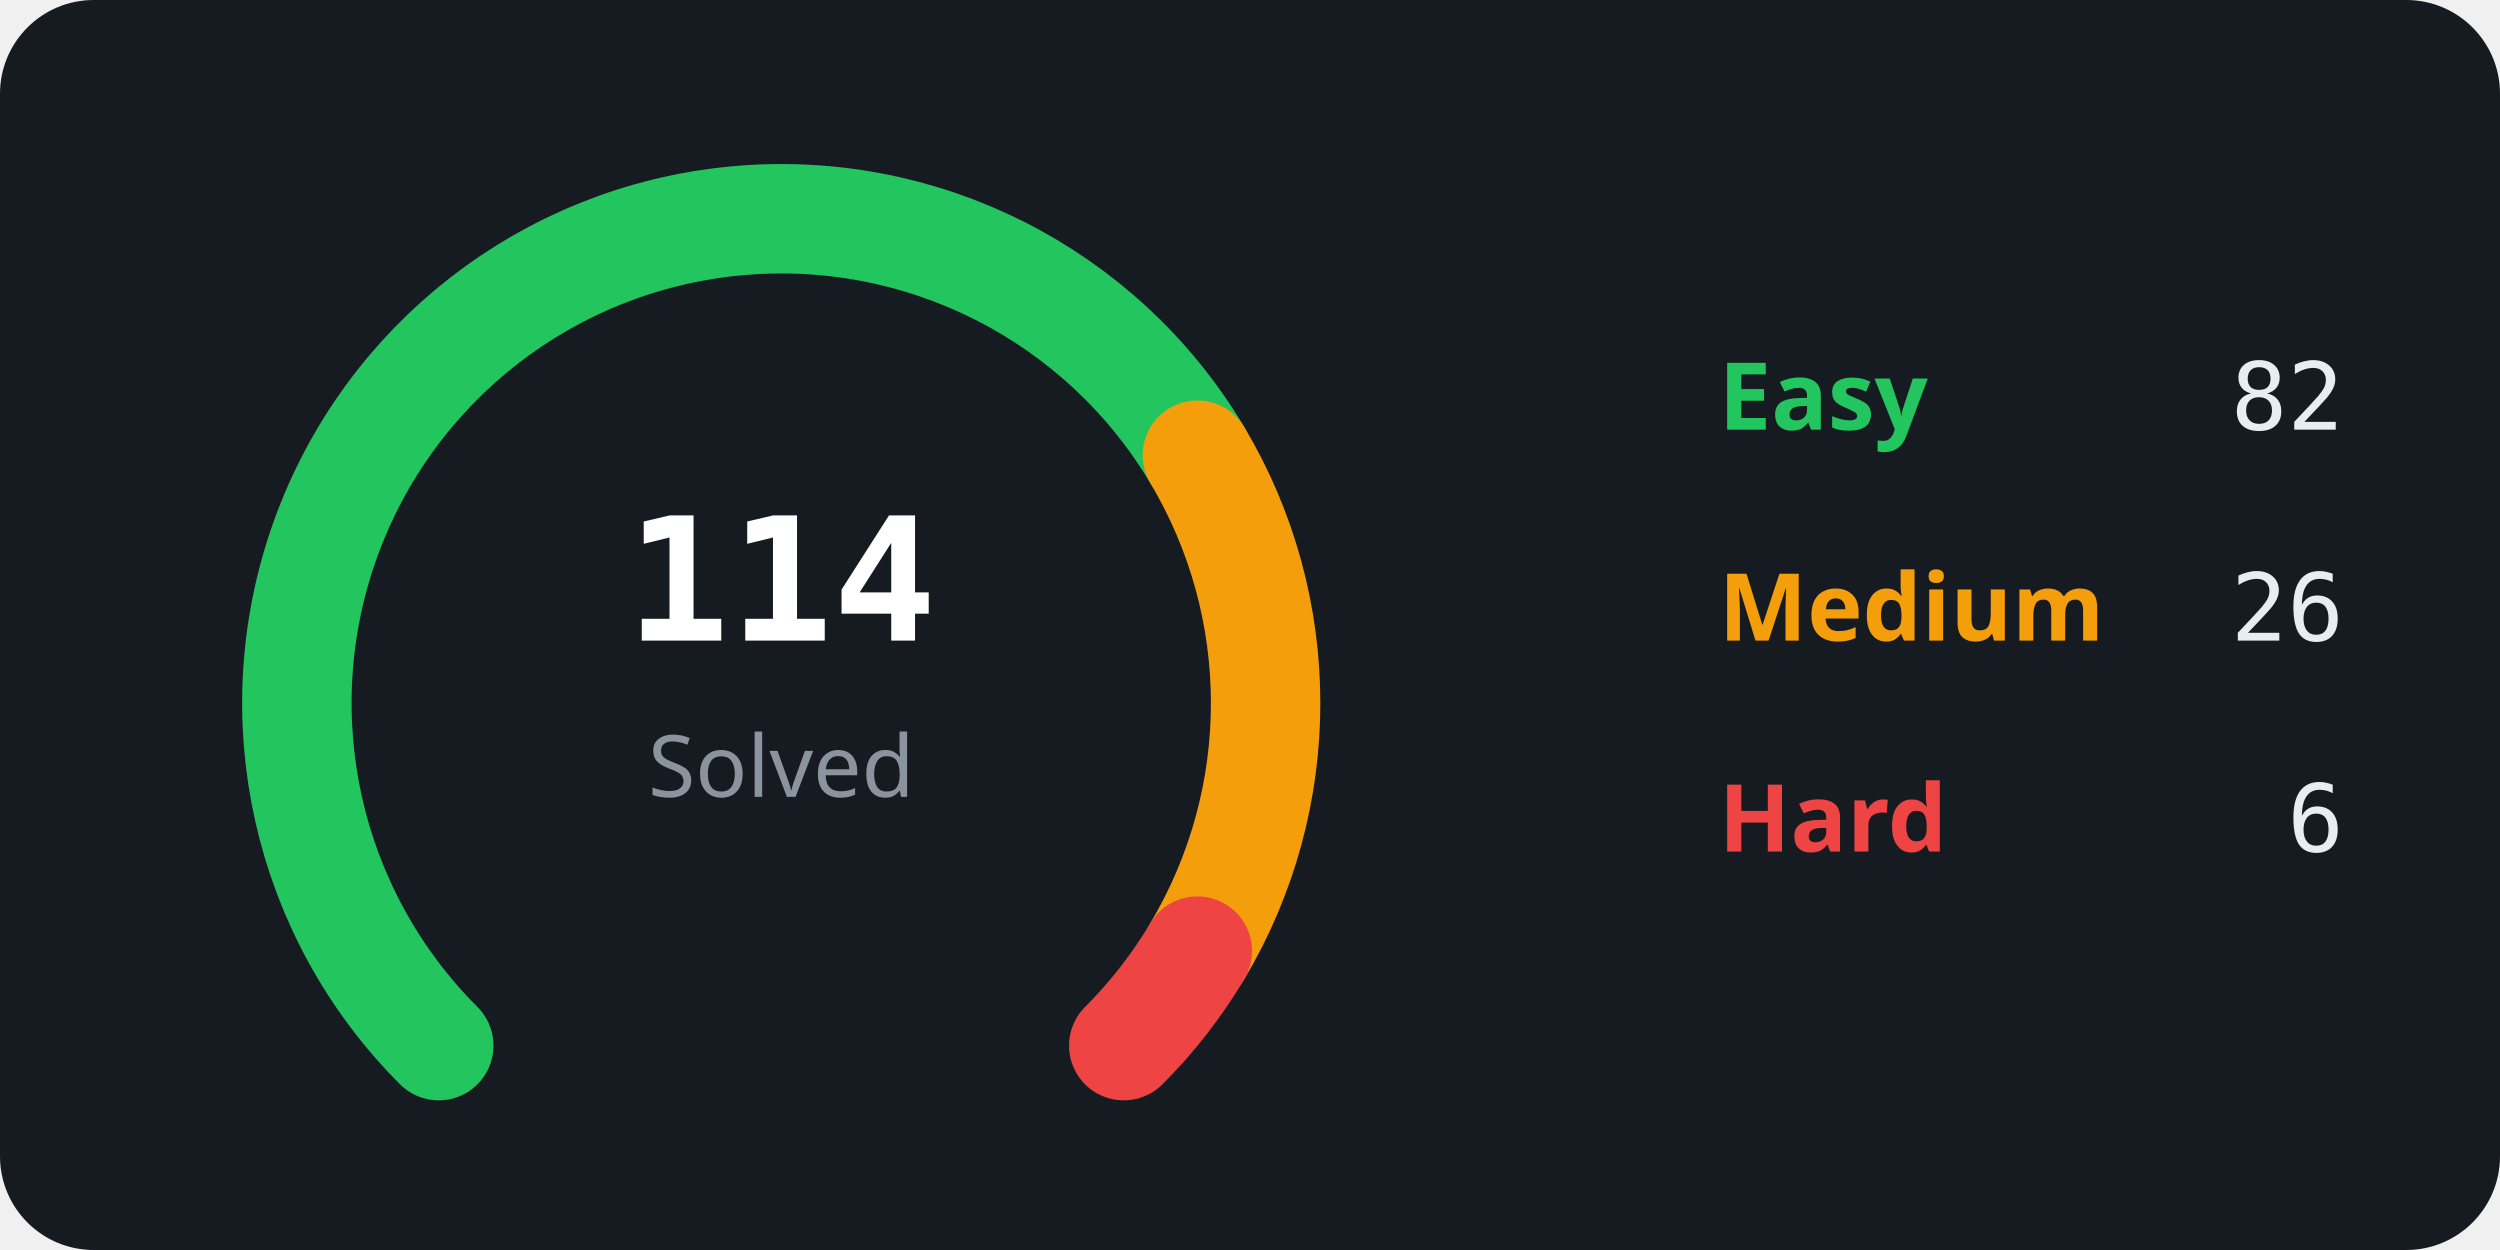
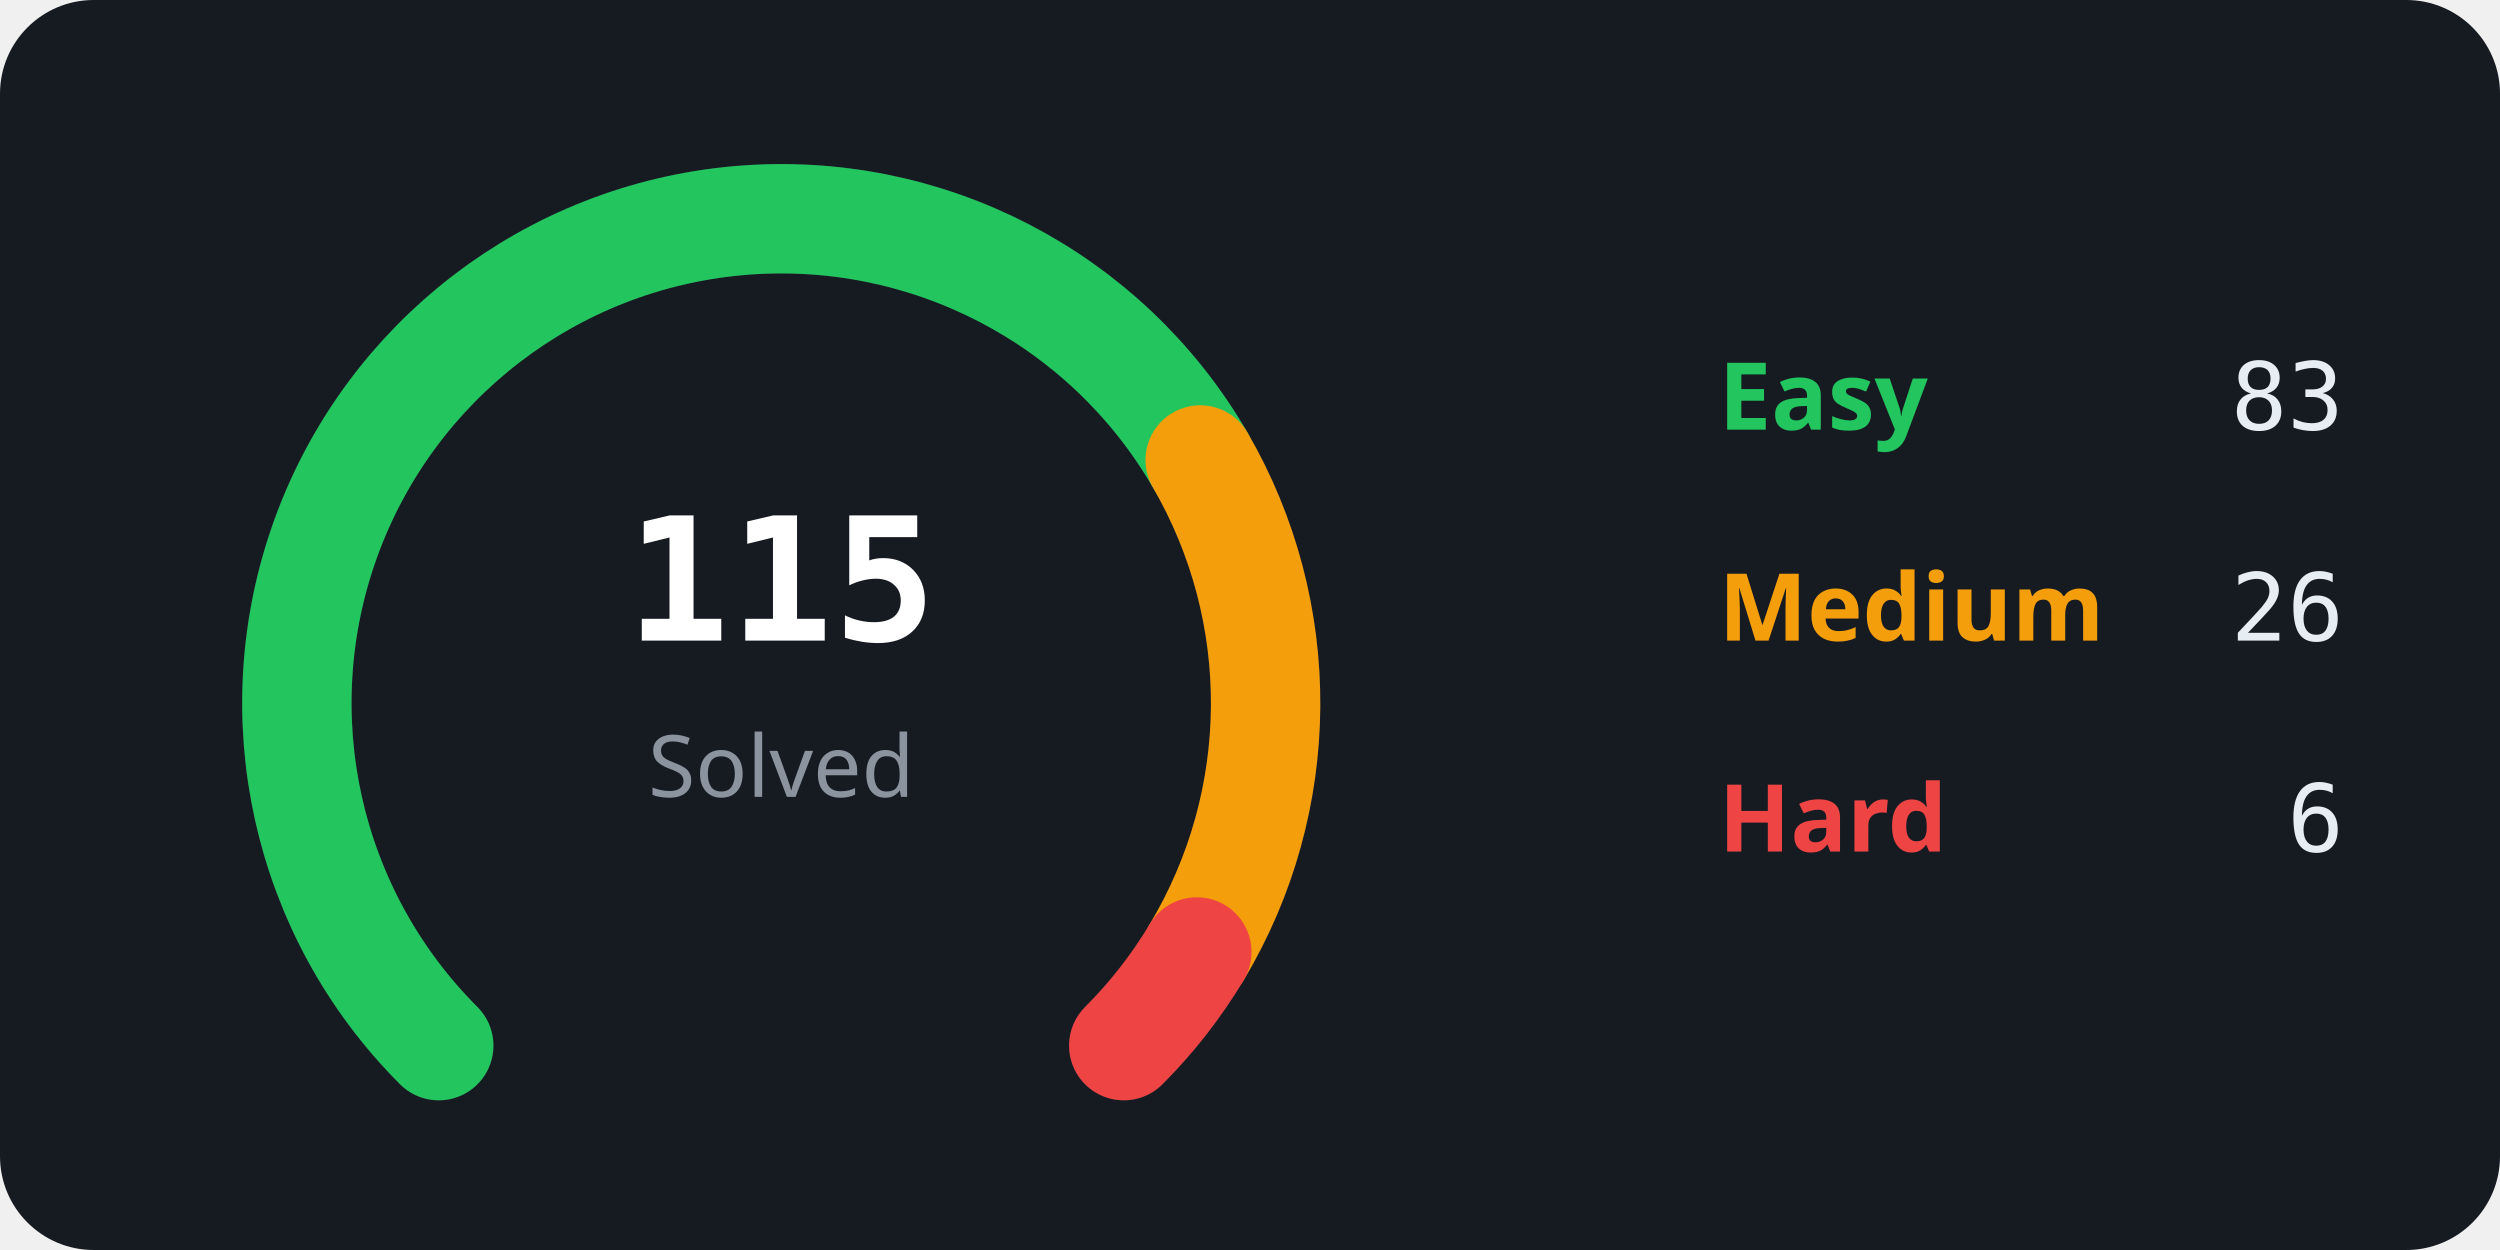
<svg xmlns="http://www.w3.org/2000/svg" width="320" height="160" viewBox="0 0 320 160">
  <rect width="320" height="160" rx="12" fill="#161b22" />
  <path d="M 56.159,133.841 A 62,62 0 1,1 143.841,133.841" stroke="#2d2d3d" stroke-width="14" fill="none" stroke-linecap="round" />
-   <path d="M 56.159,133.841 A 62,62 0 1,1 153.261,58.263" stroke="#22c55e" stroke-width="14" fill="none" stroke-linecap="round" />
-   <path d="M 153.261,58.263 A 62,62 0 0,1 153.261,121.737" stroke="#f59e0b" stroke-width="14" fill="none" stroke-linecap="round" />
-   <path d="M 153.261,121.737 A 62,62 0 0,1 143.841,133.841" stroke="#ef4444" stroke-width="14" fill="none" stroke-linecap="round" />
-   <text x="100" y="82" text-anchor="middle" fill="white" font-size="22" font-weight="bold" font-family="monospace">114</text>
+   <path d="M 56.159,133.841 A 62,62 0 1,1 153.623,58.878" stroke="#22c55e" stroke-width="14" fill="none" stroke-linecap="round" />
+   <path d="M 153.623,58.878 A 62,62 0 0,1 153.193,121.852" stroke="#f59e0b" stroke-width="14" fill="none" stroke-linecap="round" />
+   <path d="M 153.193,121.852 A 62,62 0 0,1 143.841,133.841" stroke="#ef4444" stroke-width="14" fill="none" stroke-linecap="round" />
+   <text x="100" y="82" text-anchor="middle" fill="white" font-size="22" font-weight="bold" font-family="monospace">115</text>
  <text x="100" y="102" text-anchor="middle" fill="#8b949e" font-size="11" font-family="sans-serif">Solved</text>
  <text x="220" y="55" fill="#22c55e" font-size="12" font-weight="bold" font-family="sans-serif">Easy</text>
-   <text x="300" y="55" fill="#e6edf3" font-size="12" font-family="monospace" text-anchor="end">82</text>
+   <text x="300" y="55" fill="#e6edf3" font-size="12" font-family="monospace" text-anchor="end">83</text>
  <text x="220" y="82" fill="#f59e0b" font-size="12" font-weight="bold" font-family="sans-serif">Medium</text>
  <text x="300" y="82" fill="#e6edf3" font-size="12" font-family="monospace" text-anchor="end">26</text>
  <text x="220" y="109" fill="#ef4444" font-size="12" font-weight="bold" font-family="sans-serif">Hard</text>
  <text x="300" y="109" fill="#e6edf3" font-size="12" font-family="monospace" text-anchor="end">6</text>
</svg>
